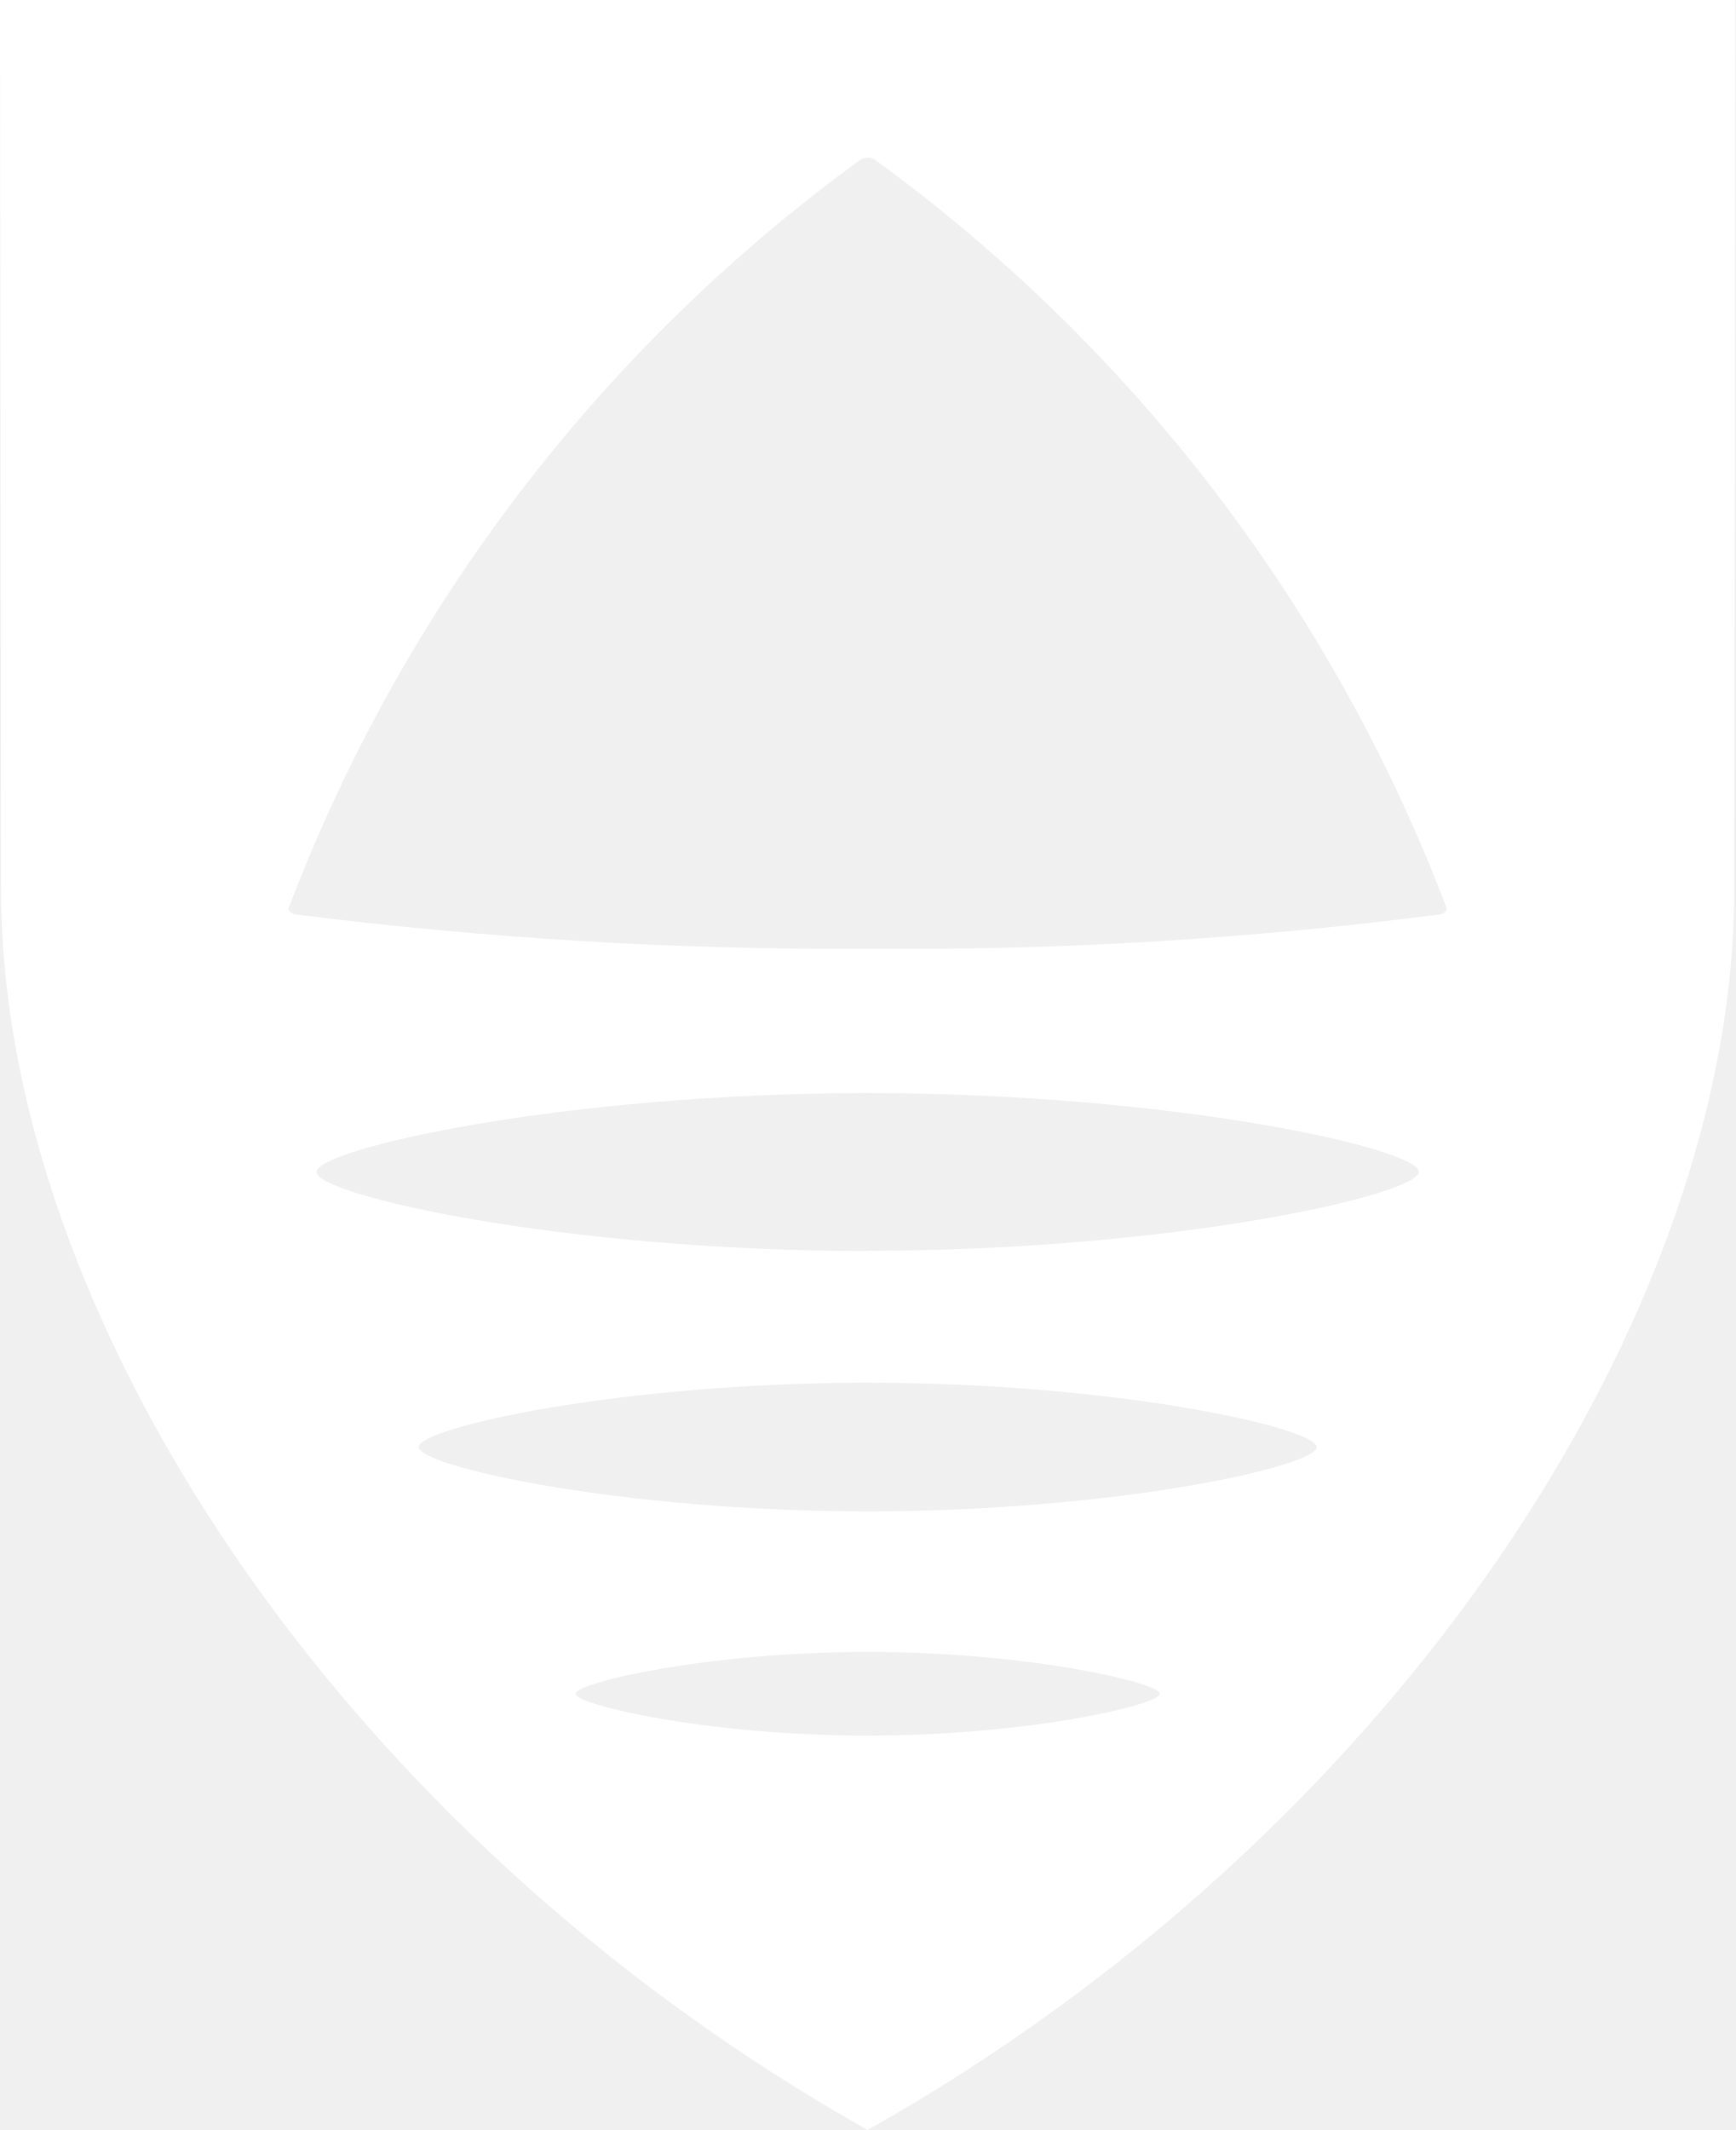
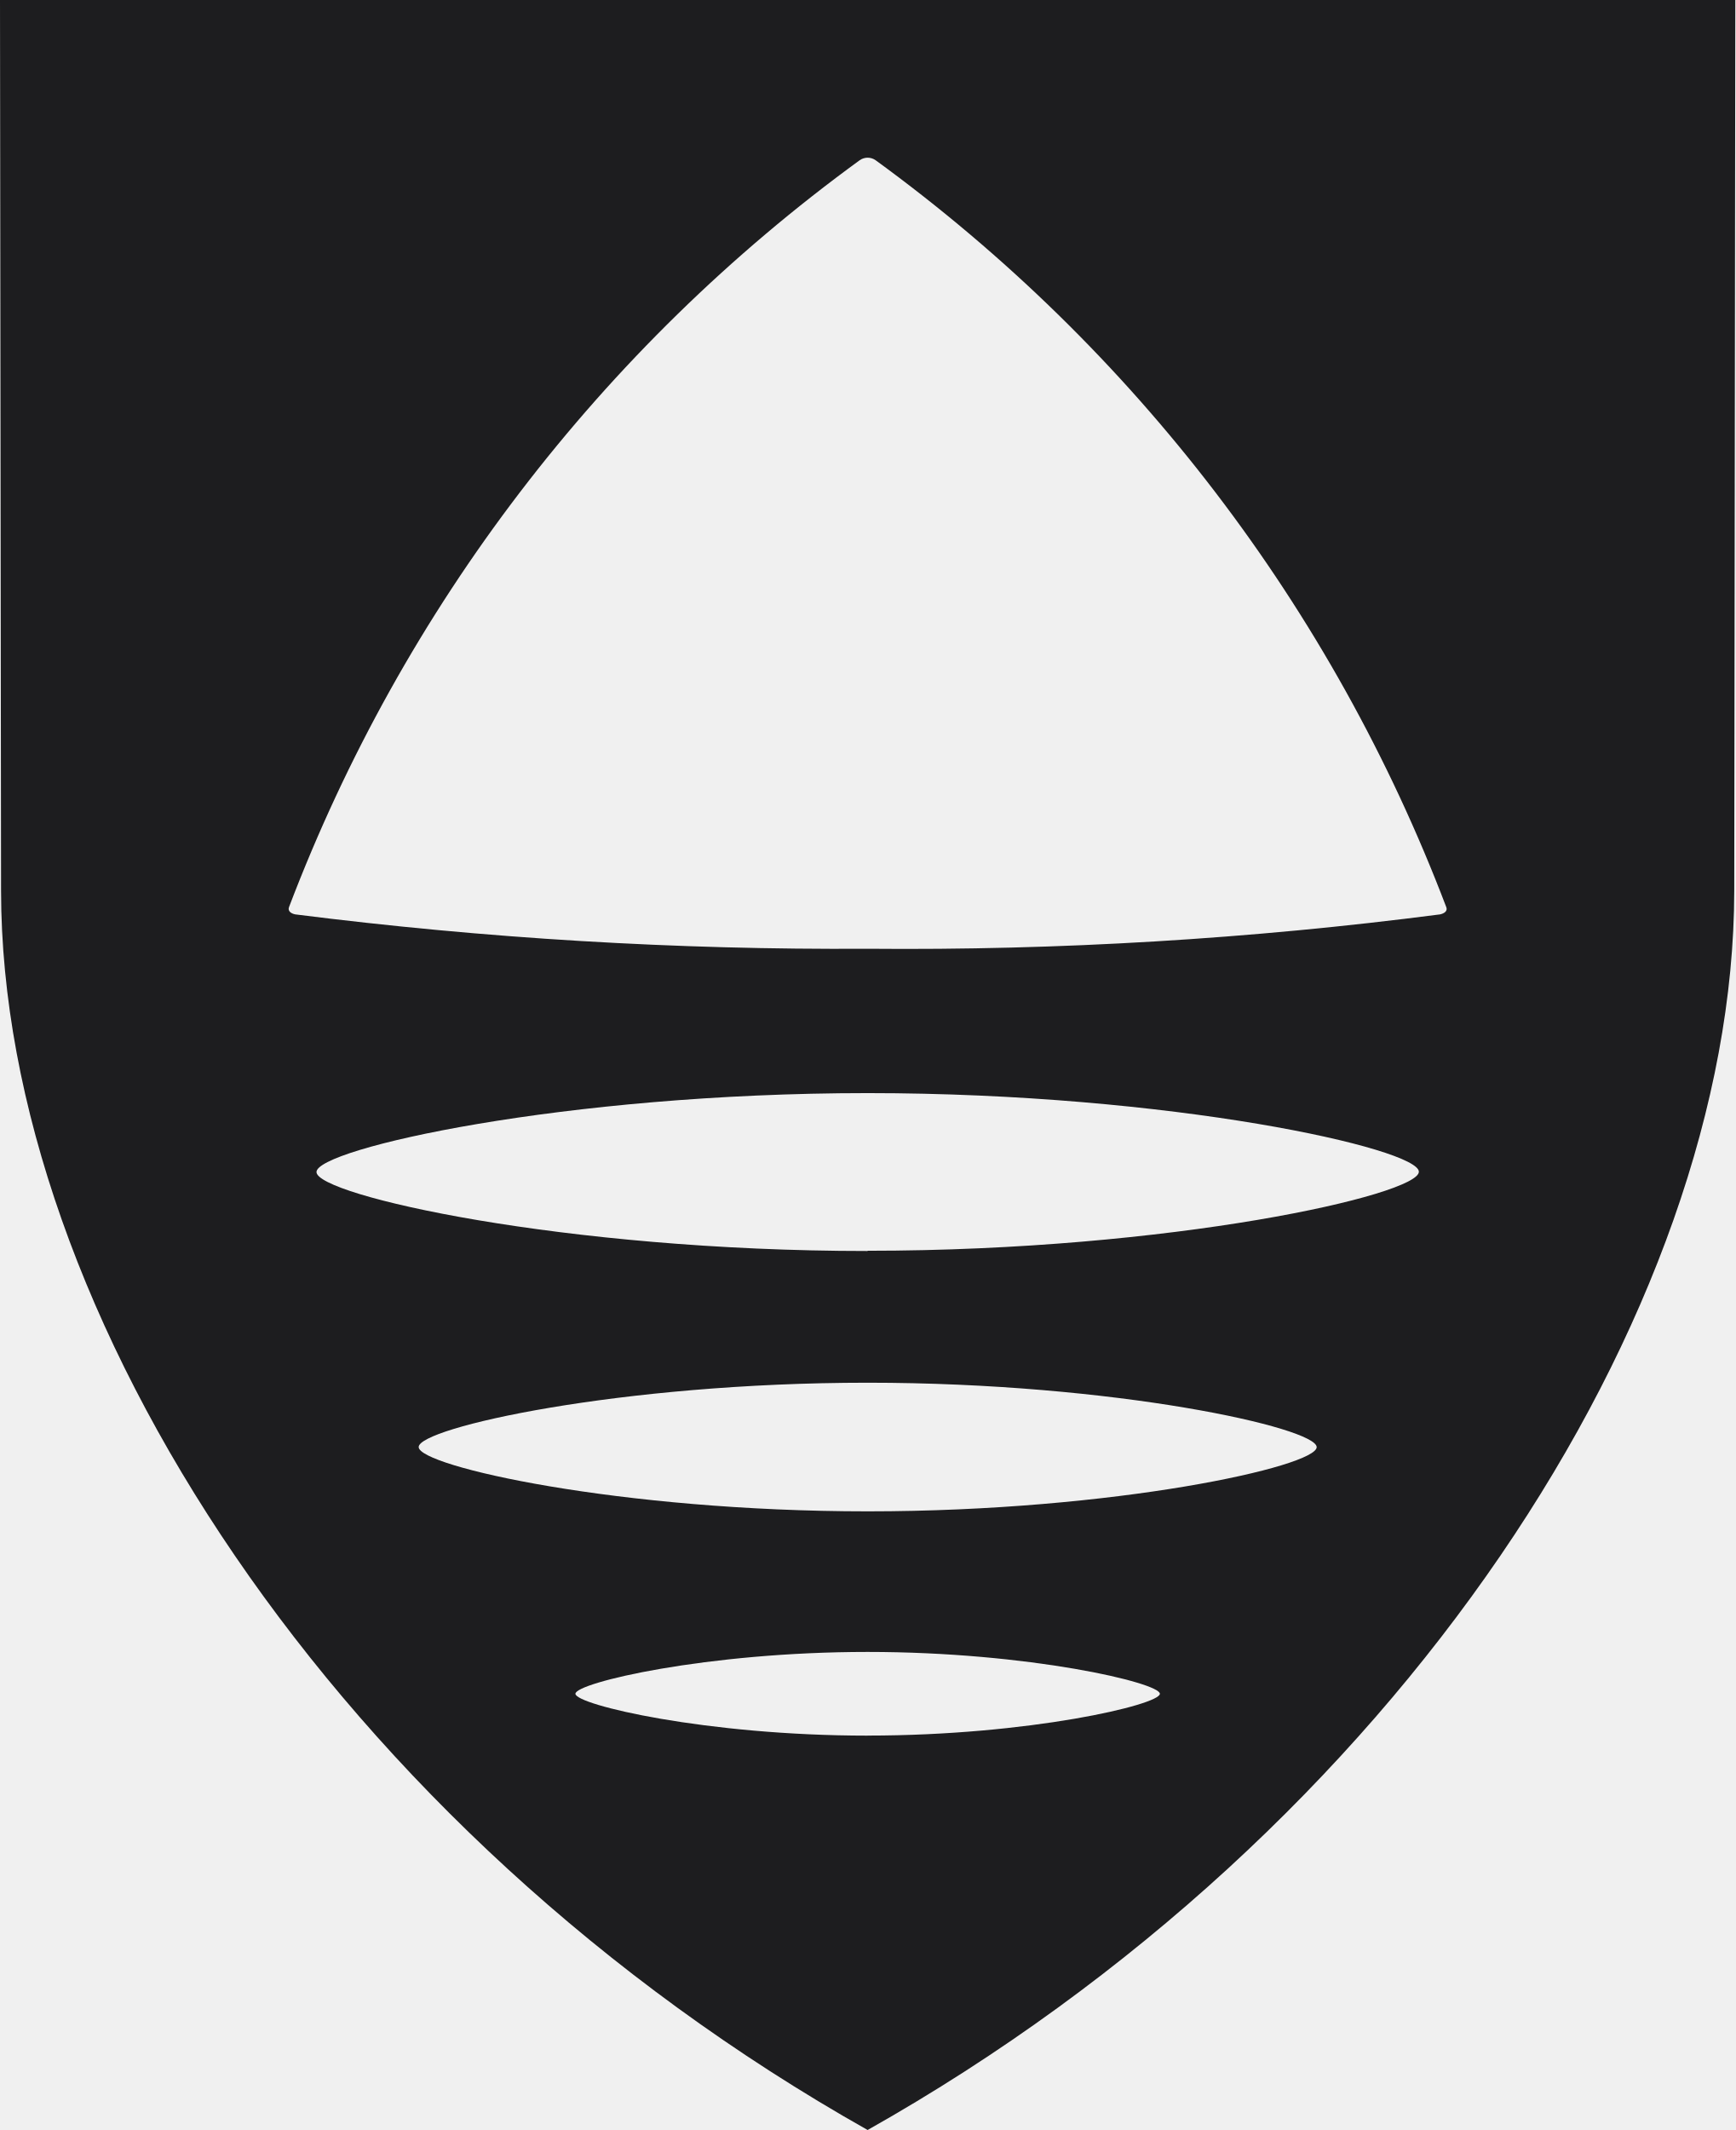
<svg xmlns="http://www.w3.org/2000/svg" viewBox="0 0 36 44.18">
  <g>
    <g>
      <circle fill="none" r="17" cx="18" cy="20" />
-       <path fill="#FFF" d="M28.984,28.984l.022,18.48c.01,8.729,6.935,19.475,17.978,25.7,11.044-6.226,17.969-16.972,17.979-25.7l.022-18.48Zm18,36c-3.348,0-6.062-.64-6.062-.868s2.714-.868,6.062-.868,6.063.64,6.063.868S50.333,64.983,46.984,64.983Zm0-4.652c-5.144,0-9.314-.935-9.314-1.334s4.17-1.334,9.314-1.334S56.3,58.6,56.3,59,52.129,60.332,46.984,60.332Zm0-5.4c-6.315,0-11.434-1.159-11.434-1.638s5.119-1.637,11.434-1.637S58.42,52.809,58.42,53.288,53.3,54.927,46.984,54.927ZM58.86,47.95a86.2,86.2,0,0,1-11.875.713A90.088,90.088,0,0,1,35.11,47.95c-.088-.017-.163-.07-.129-.154A34.208,34.208,0,0,1,46.82,32.307a.286.286,0,0,1,.329,0A34.208,34.208,0,0,1,58.989,47.8C59.021,47.88,58.948,47.931,58.86,47.95Z" transform="translate(-28.984 -28.984)" />
+       <path fill="#1D1D1F" d="M28.984,28.984l.022,18.48c.01,8.729,6.935,19.475,17.978,25.7,11.044-6.226,17.969-16.972,17.979-25.7l.022-18.48Zm18,36c-3.348,0-6.062-.64-6.062-.868s2.714-.868,6.062-.868,6.063.64,6.063.868S50.333,64.983,46.984,64.983Zm0-4.652c-5.144,0-9.314-.935-9.314-1.334s4.17-1.334,9.314-1.334S56.3,58.6,56.3,59,52.129,60.332,46.984,60.332Zm0-5.4c-6.315,0-11.434-1.159-11.434-1.638s5.119-1.637,11.434-1.637S58.42,52.809,58.42,53.288,53.3,54.927,46.984,54.927ZM58.86,47.95a86.2,86.2,0,0,1-11.875.713A90.088,90.088,0,0,1,35.11,47.95c-.088-.017-.163-.07-.129-.154A34.208,34.208,0,0,1,46.82,32.307a.286.286,0,0,1,.329,0A34.208,34.208,0,0,1,58.989,47.8C59.021,47.88,58.948,47.931,58.86,47.95Z" transform="translate(-28.984 -28.984)" />
    </g>
  </g>
</svg>
